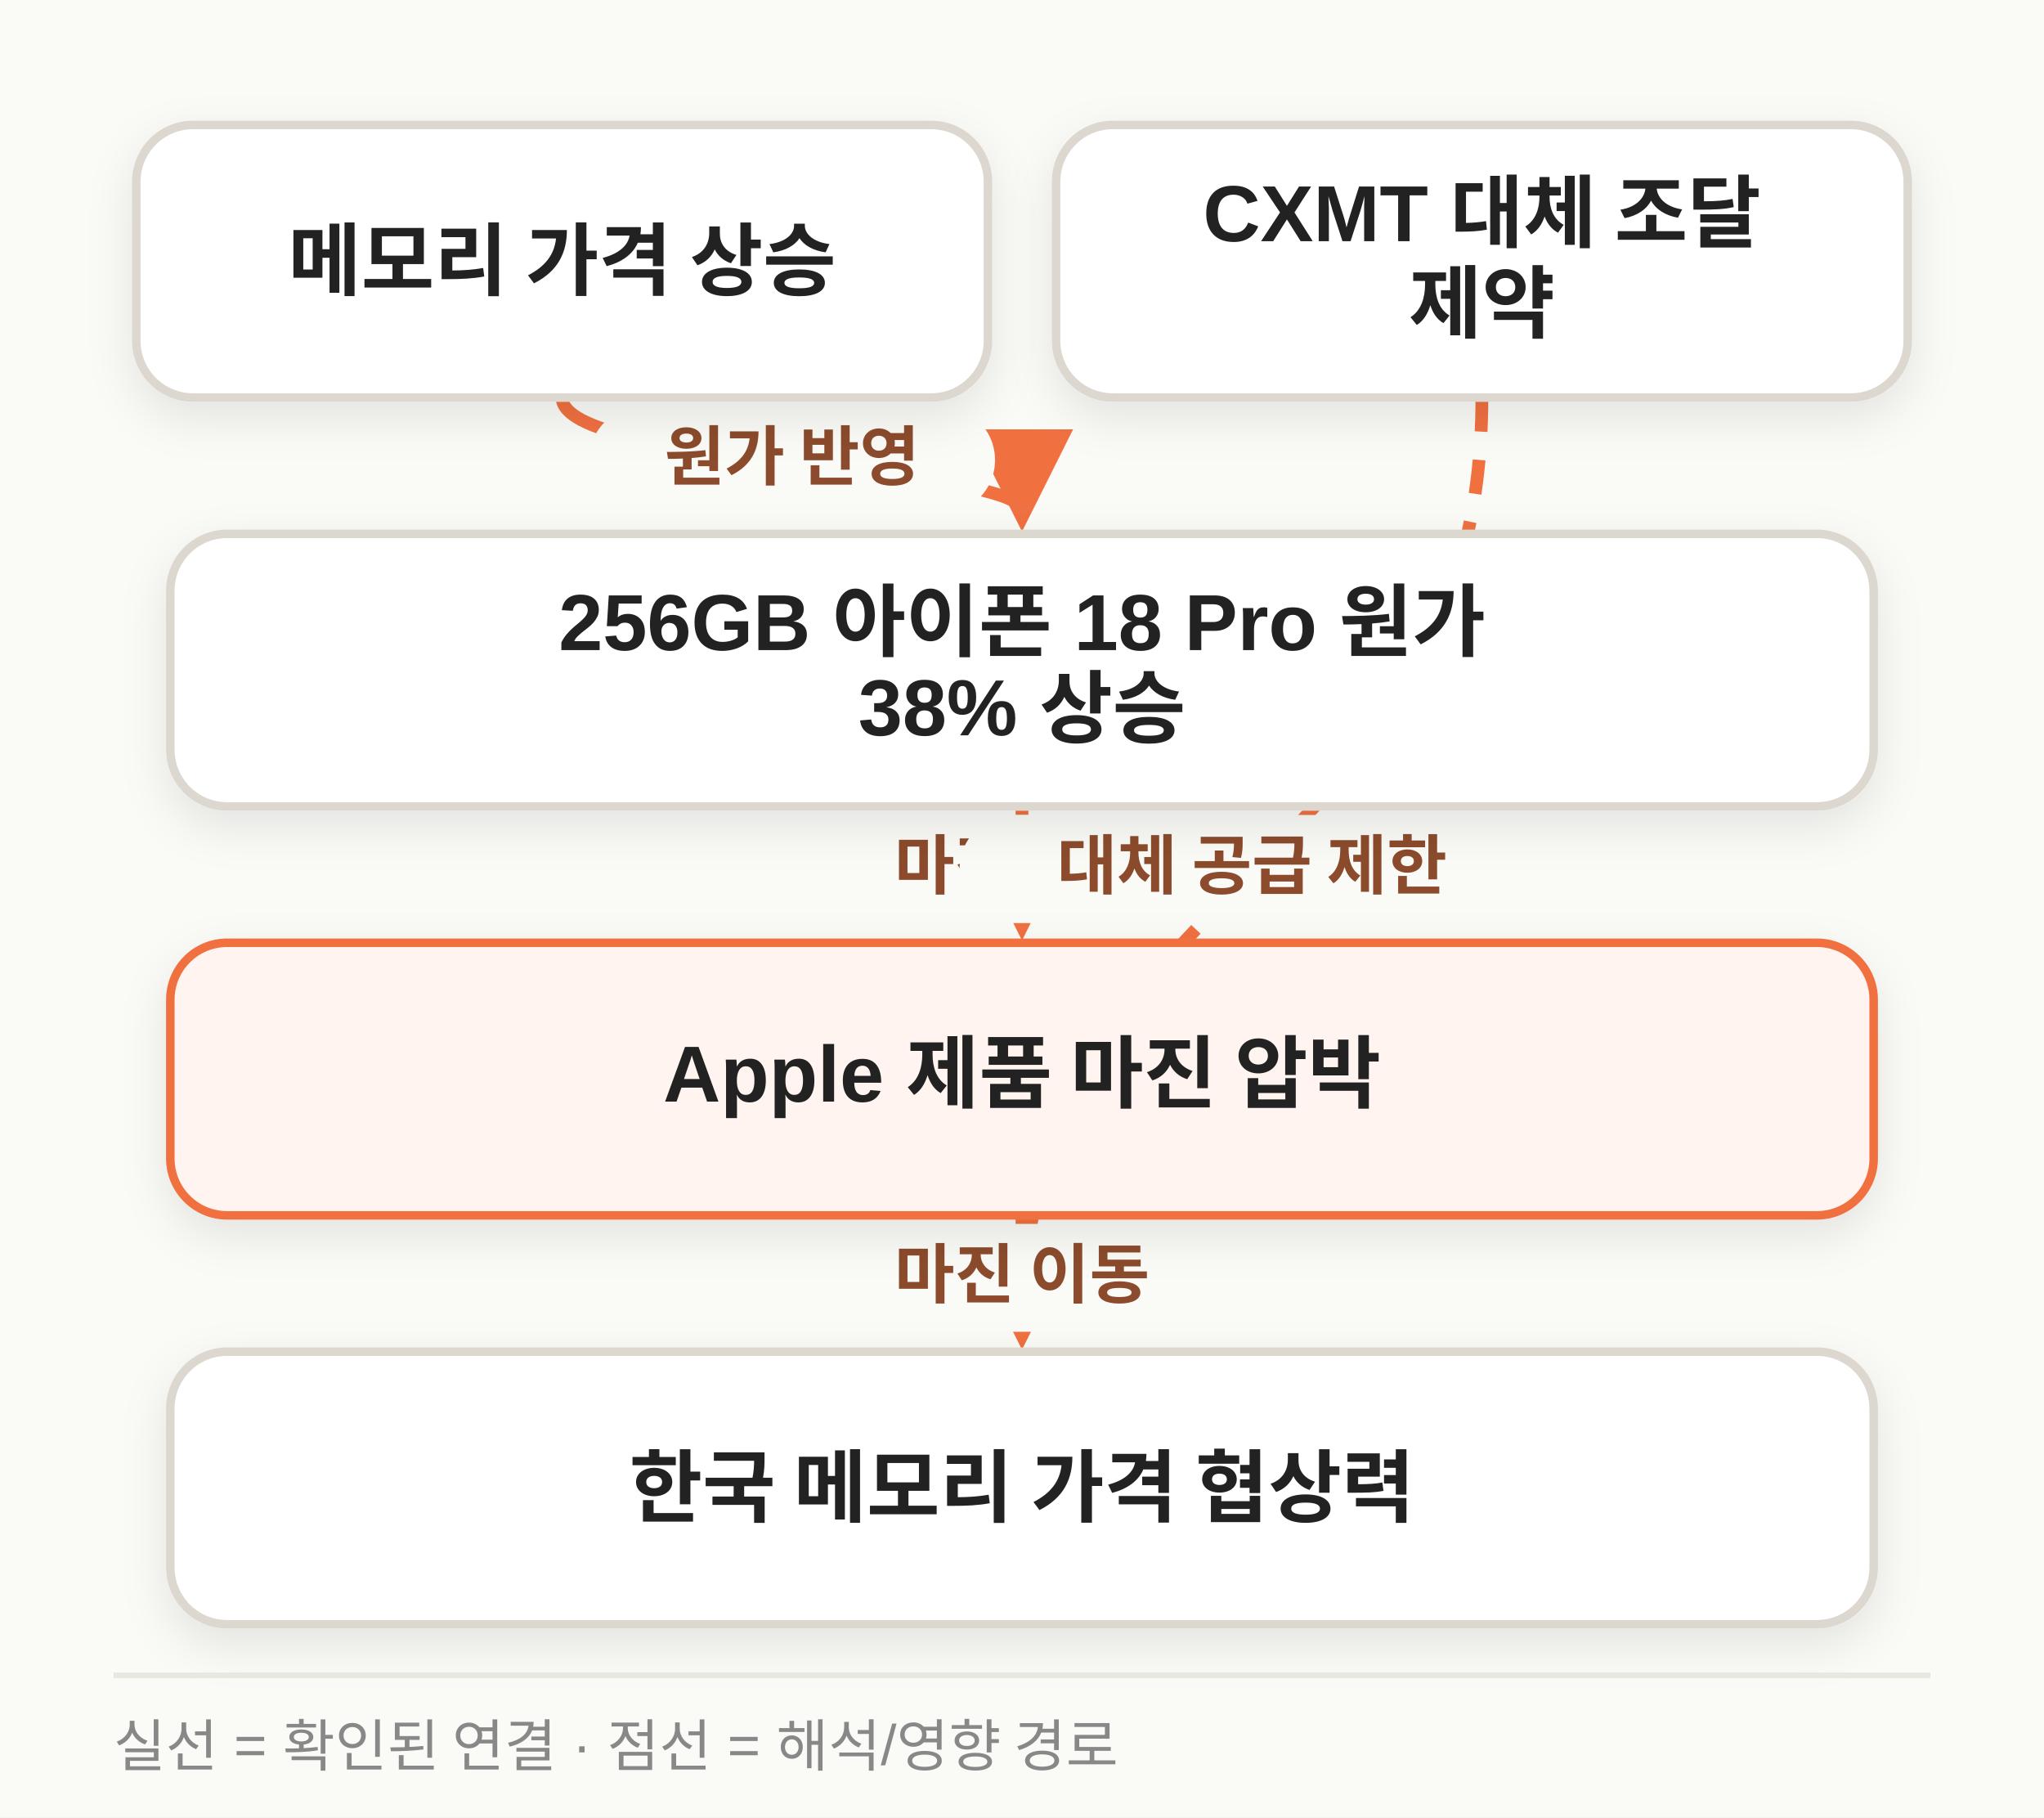
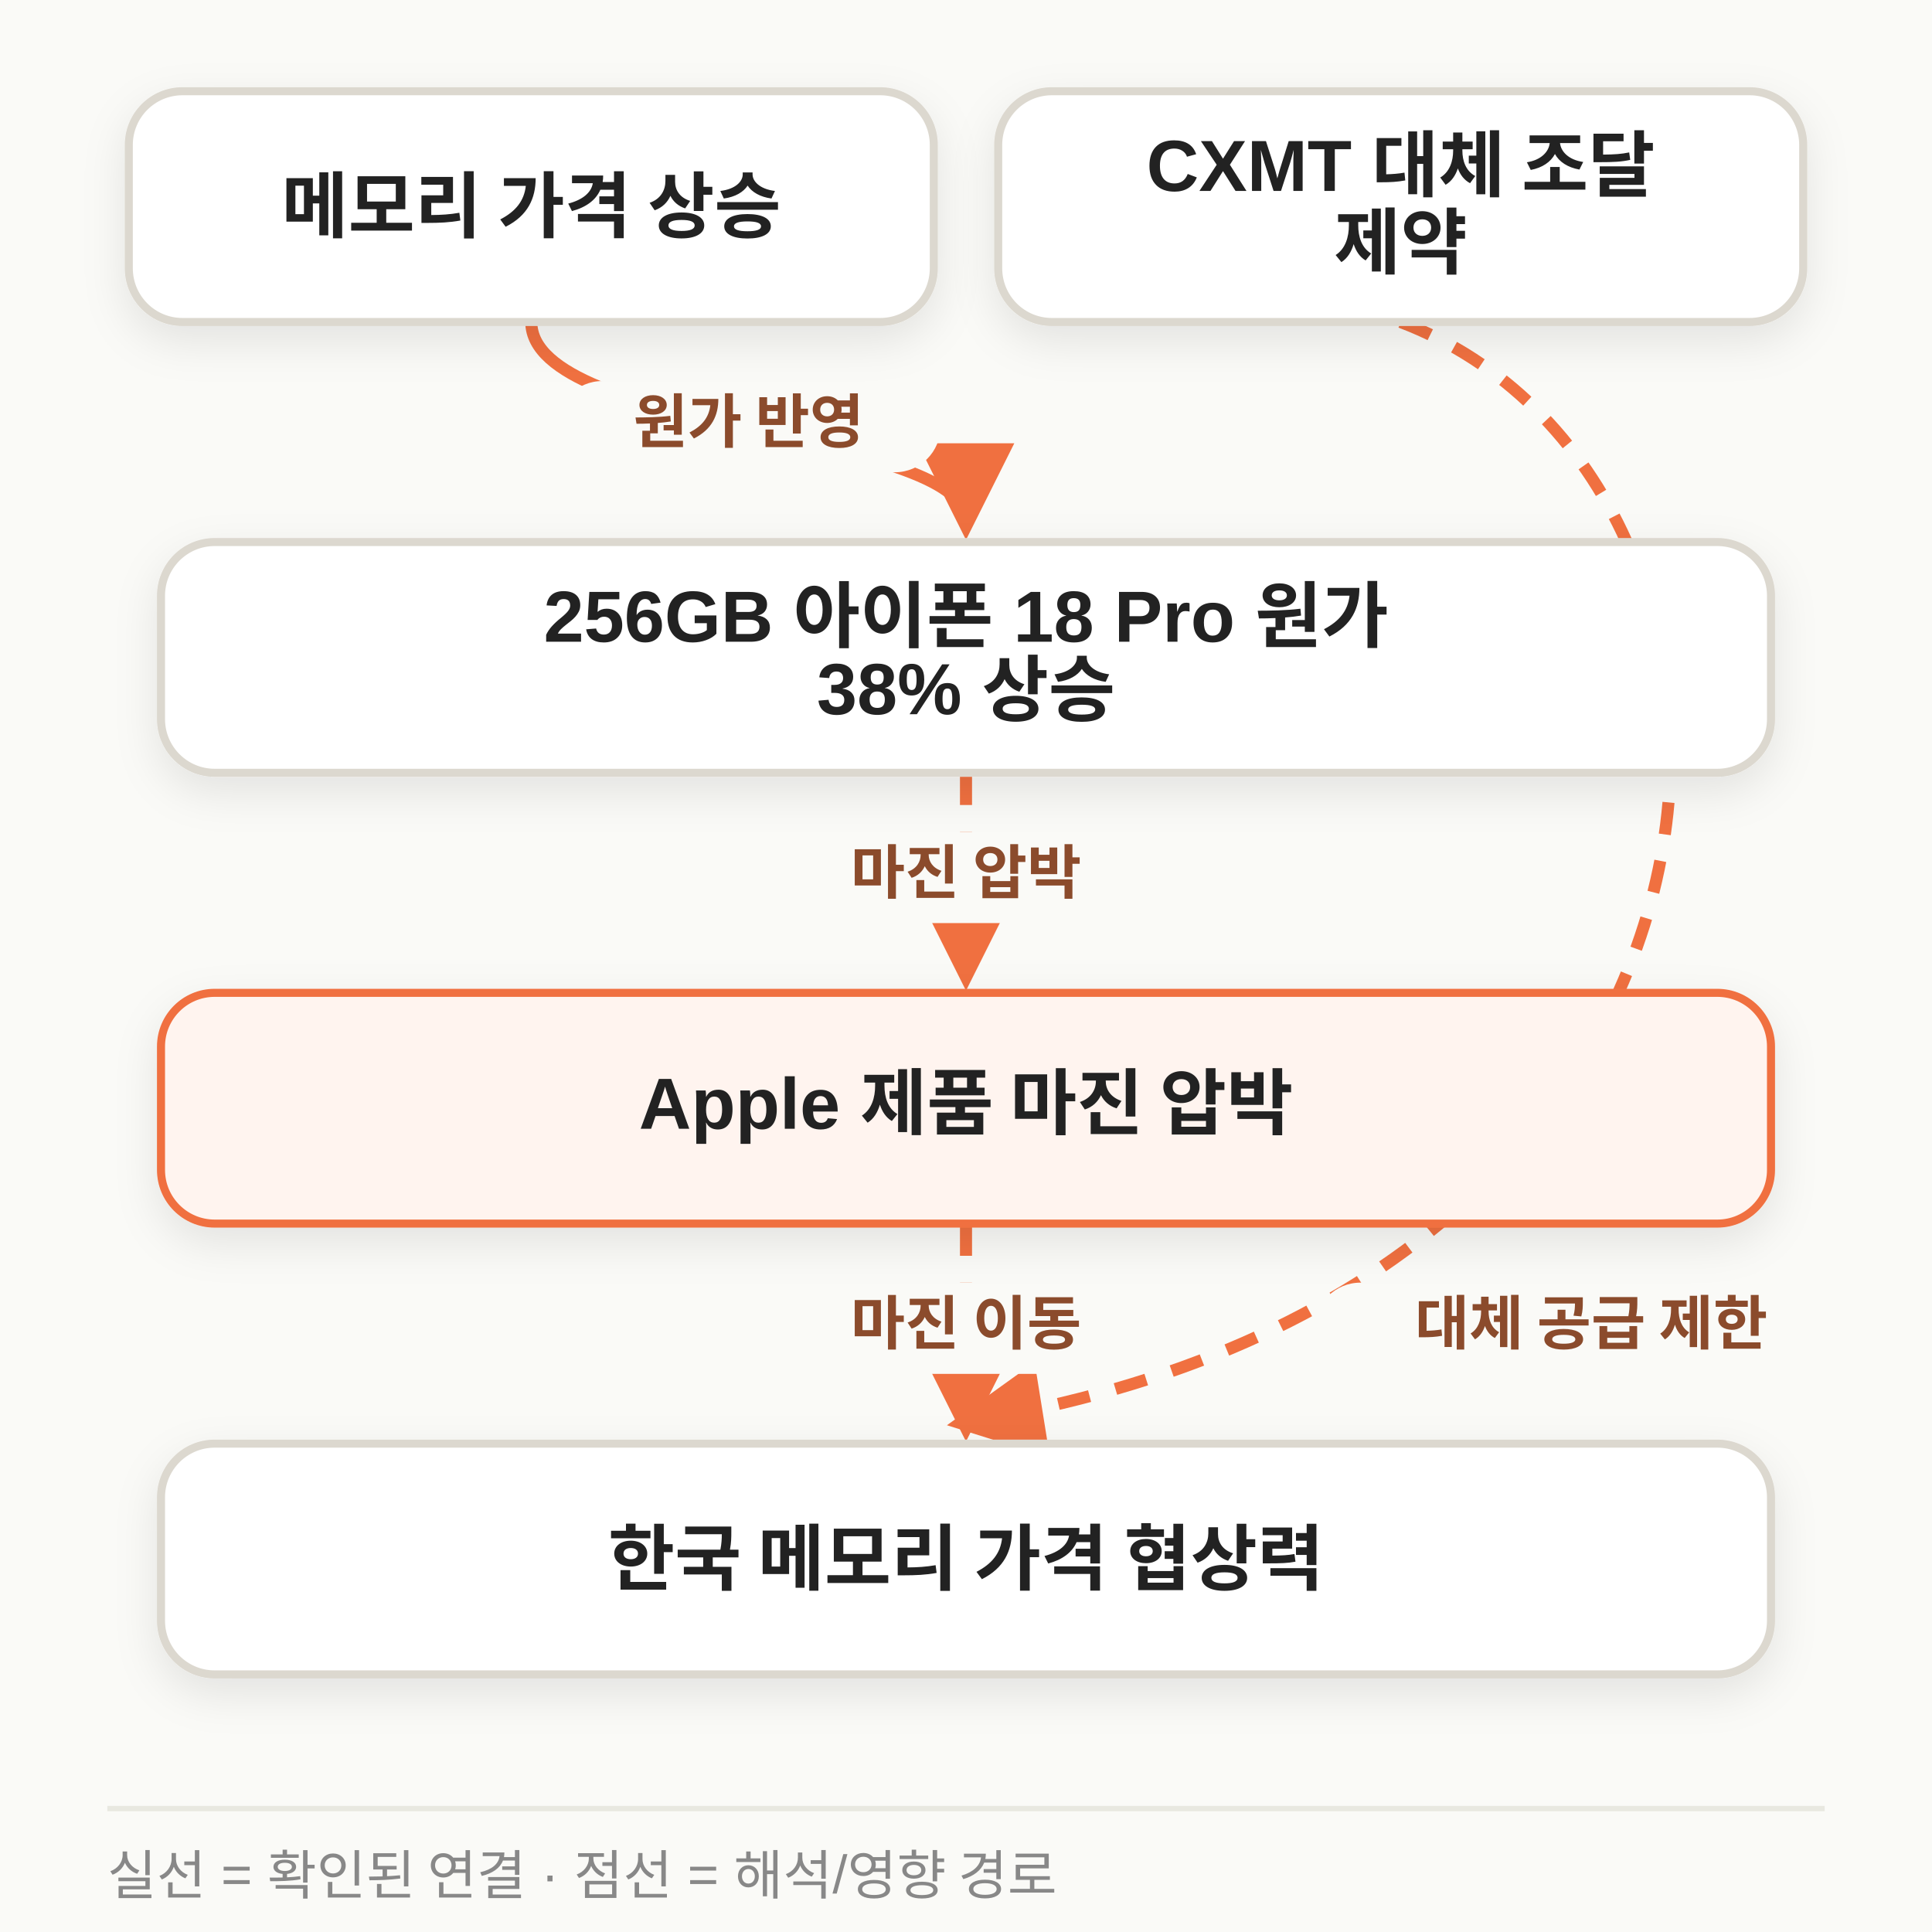
- <svg xmlns="http://www.w3.org/2000/svg" width="720" height="640" viewBox="0 0 720 640" class="morning-diagram morning-diagram-mobile" data-mobile-layout="same-topology" data-motion-orientation="TB" data-motion-steps="7">
+ <svg xmlns="http://www.w3.org/2000/svg" width="720" height="720" viewBox="0 0 720 720" class="morning-diagram morning-diagram-mobile" data-mobile-layout="same-topology" data-motion-orientation="TB" data-motion-steps="7">
  <defs>
    <filter id="shadow" x="-20%" y="-20%" width="140%" height="160%">
      <feDropShadow dx="0" dy="6" stdDeviation="8" flood-color="#111111" flood-opacity=".09" />
    </filter>
    <marker id="arrow" viewBox="0 0 10 10" refX="8" refY="5" markerWidth="8" markerHeight="8" orient="auto-start-reverse">
      <path d="M 0 0 L 10 5 L 0 10 z" fill="#F07040" />
    </marker>
  </defs>
-   <rect width="720" height="640" fill="#FAFAF7" />
+   <rect width="720" height="720" fill="#FAFAF7" />
  <g class="motion-step motion-edge" data-motion-step="1" data-from="A" data-to="B" style="--motion-delay:415ms">
-     <path d="M 198.0 140.0 C 198.0 164.0, 360.0 164.0, 360.0 180.0" fill="none" stroke="#F07040" stroke-width="4.5" marker-end="url(#arrow)" />
-     <rect x="207.5" y="143.0" width="143" height="38" rx="19" fill="#FAFAF7" />
-     <text x="279.0" y="169.0" text-anchor="middle" font-family="Apple SD Gothic Neo,Malgun Gothic,Arial,sans-serif" font-size="23" font-weight="800" fill="#8B4B2C">원가 반영</text>
+     <path d="M 198.0 120.0 C 198.0 161.0, 360.0 161.0, 360.0 194.0" fill="none" stroke="#F07040" stroke-width="4.5" marker-end="url(#arrow)" />
+     <rect x="207.5" y="142.0" width="143" height="34" rx="17" fill="#FAFAF7" />
+     <text x="279.0" y="165.0" text-anchor="middle" font-family="Apple SD Gothic Neo,Malgun Gothic,Arial,sans-serif" font-size="22" font-weight="800" fill="#8B4B2C">원가 반영</text>
  </g>
  <g class="motion-step motion-edge" data-motion-step="3" data-from="B" data-to="C" style="--motion-delay:1245ms">
-     <path d="M 360.0 284.0 C 360.0 308.0, 360.0 308.0, 360.0 324.0" fill="none" stroke="#F07040" stroke-width="4.5" stroke-dasharray="12 10" marker-end="url(#arrow)" />
-     <rect x="288.5" y="287.0" width="143" height="38" rx="19" fill="#FAFAF7" />
-     <text x="360.0" y="313.0" text-anchor="middle" font-family="Apple SD Gothic Neo,Malgun Gothic,Arial,sans-serif" font-size="23" font-weight="800" fill="#8B4B2C">마진 압박</text>
+     <path d="M 360.0 288.0 C 360.0 329.0, 360.0 329.0, 360.0 362.0" fill="none" stroke="#F07040" stroke-width="4.5" stroke-dasharray="12 10" marker-end="url(#arrow)" />
+     <rect x="288.5" y="310.0" width="143" height="34" rx="17" fill="#FAFAF7" />
+     <text x="360.0" y="333.0" text-anchor="middle" font-family="Apple SD Gothic Neo,Malgun Gothic,Arial,sans-serif" font-size="22" font-weight="800" fill="#8B4B2C">마진 압박</text>
  </g>
  <g class="motion-step motion-edge" data-motion-step="5" data-from="D" data-to="E" style="--motion-delay:2075ms">
-     <path d="M 522.0 140.0 C 522.0 308.0, 360.0 308.0, 360.0 468.0" fill="none" stroke="#F07040" stroke-width="4.5" stroke-dasharray="12 10" marker-end="url(#arrow)" />
-     <rect x="338.0" y="287.0" width="206" height="38" rx="19" fill="#FAFAF7" />
-     <text x="441.0" y="313.0" text-anchor="middle" font-family="Apple SD Gothic Neo,Malgun Gothic,Arial,sans-serif" font-size="23" font-weight="800" fill="#8B4B2C">대체 공급 제한</text>
+     <path d="M 522.0 120.0 C 676.0 178.8, 676.0 479.2, 360.0 530.0" fill="none" stroke="#F07040" stroke-width="4.5" stroke-dasharray="12 10" marker-end="url(#arrow)" />
+     <rect x="490.0" y="478.0" width="206" height="34" rx="17" fill="#FAFAF7" />
+     <text x="593.0" y="501.0" text-anchor="middle" font-family="Apple SD Gothic Neo,Malgun Gothic,Arial,sans-serif" font-size="22" font-weight="800" fill="#8B4B2C">대체 공급 제한</text>
  </g>
  <g class="motion-step motion-edge" data-motion-step="5" data-from="C" data-to="E" style="--motion-delay:2075ms">
-     <path d="M 360.0 428.0 C 360.0 452.0, 360.0 452.0, 360.0 468.0" fill="none" stroke="#F07040" stroke-width="4.5" stroke-dasharray="12 10" marker-end="url(#arrow)" />
-     <rect x="288.5" y="431.0" width="143" height="38" rx="19" fill="#FAFAF7" />
-     <text x="360.0" y="457.0" text-anchor="middle" font-family="Apple SD Gothic Neo,Malgun Gothic,Arial,sans-serif" font-size="23" font-weight="800" fill="#8B4B2C">마진 이동</text>
+     <path d="M 360.0 456.0 C 360.0 497.0, 360.0 497.0, 360.0 530.0" fill="none" stroke="#F07040" stroke-width="4.5" stroke-dasharray="12 10" marker-end="url(#arrow)" />
+     <rect x="288.5" y="478.0" width="143" height="34" rx="17" fill="#FAFAF7" />
+     <text x="360.0" y="501.0" text-anchor="middle" font-family="Apple SD Gothic Neo,Malgun Gothic,Arial,sans-serif" font-size="22" font-weight="800" fill="#8B4B2C">마진 이동</text>
  </g>
  <g class="motion-step motion-node" data-motion-step="0" style="--motion-delay:0ms;--motion-accent-delay:660ms">
-     <rect class="motion-node-shape" x="48.0" y="44.0" width="300.0" height="96" rx="20" fill="#FFFFFF" stroke="#DCD8CF" stroke-width="3" filter="url(#shadow)" />
-     <text x="198.0" y="92.0" text-anchor="middle" dominant-baseline="middle" font-family="Apple SD Gothic Neo,Malgun Gothic,Arial,sans-serif" font-size="28" font-weight="800" fill="#222222">메모리 가격 상승</text>
+     <rect class="motion-node-shape" x="48.0" y="34.0" width="300.0" height="86" rx="20" fill="#FFFFFF" stroke="#DCD8CF" stroke-width="3" filter="url(#shadow)" />
+     <text x="198.0" y="77.0" text-anchor="middle" dominant-baseline="middle" font-family="Apple SD Gothic Neo,Malgun Gothic,Arial,sans-serif" font-size="27" font-weight="800" fill="#222222">메모리 가격 상승</text>
  </g>
  <g class="motion-step motion-node" data-motion-step="0" style="--motion-delay:0ms;--motion-accent-delay:660ms">
-     <rect class="motion-node-shape" x="372.0" y="44.0" width="300.0" height="96" rx="20" fill="#FFFFFF" stroke="#DCD8CF" stroke-width="3" filter="url(#shadow)" />
-     <text x="522.0" y="77.0" text-anchor="middle" dominant-baseline="middle" font-family="Apple SD Gothic Neo,Malgun Gothic,Arial,sans-serif" font-size="28" font-weight="800" fill="#222222">CXMT 대체 조달</text>
-     <text x="522.0" y="107.0" text-anchor="middle" dominant-baseline="middle" font-family="Apple SD Gothic Neo,Malgun Gothic,Arial,sans-serif" font-size="28" font-weight="800" fill="#222222">제약</text>
+     <rect class="motion-node-shape" x="372.0" y="34.0" width="300.0" height="86" rx="20" fill="#FFFFFF" stroke="#DCD8CF" stroke-width="3" filter="url(#shadow)" />
+     <text x="522.0" y="63.5" text-anchor="middle" dominant-baseline="middle" font-family="Apple SD Gothic Neo,Malgun Gothic,Arial,sans-serif" font-size="27" font-weight="800" fill="#222222">CXMT 대체 조달</text>
+     <text x="522.0" y="90.5" text-anchor="middle" dominant-baseline="middle" font-family="Apple SD Gothic Neo,Malgun Gothic,Arial,sans-serif" font-size="27" font-weight="800" fill="#222222">제약</text>
  </g>
  <g class="motion-step motion-node" data-motion-step="2" style="--motion-delay:830ms;--motion-accent-delay:1490ms">
-     <rect class="motion-node-shape" x="60.0" y="188.0" width="600.0" height="96" rx="20" fill="#FFFFFF" stroke="#DCD8CF" stroke-width="3" filter="url(#shadow)" />
-     <text x="360.0" y="221.0" text-anchor="middle" dominant-baseline="middle" font-family="Apple SD Gothic Neo,Malgun Gothic,Arial,sans-serif" font-size="28" font-weight="800" fill="#222222">256GB 아이폰 18 Pro 원가</text>
-     <text x="360.0" y="251.0" text-anchor="middle" dominant-baseline="middle" font-family="Apple SD Gothic Neo,Malgun Gothic,Arial,sans-serif" font-size="28" font-weight="800" fill="#222222">38% 상승</text>
+     <rect class="motion-node-shape" x="60.0" y="202.0" width="600.0" height="86" rx="20" fill="#FFFFFF" stroke="#DCD8CF" stroke-width="3" filter="url(#shadow)" />
+     <text x="360.0" y="231.5" text-anchor="middle" dominant-baseline="middle" font-family="Apple SD Gothic Neo,Malgun Gothic,Arial,sans-serif" font-size="27" font-weight="800" fill="#222222">256GB 아이폰 18 Pro 원가</text>
+     <text x="360.0" y="258.5" text-anchor="middle" dominant-baseline="middle" font-family="Apple SD Gothic Neo,Malgun Gothic,Arial,sans-serif" font-size="27" font-weight="800" fill="#222222">38% 상승</text>
  </g>
  <g class="motion-step motion-node motion-risk" data-motion-step="4" style="--motion-delay:1660ms;--motion-accent-delay:2320ms">
-     <rect class="motion-node-shape" x="60.0" y="332.0" width="600.0" height="96" rx="20" fill="#FFF4EF" stroke="#F07040" stroke-width="3" filter="url(#shadow)" />
-     <text x="360.0" y="380.0" text-anchor="middle" dominant-baseline="middle" font-family="Apple SD Gothic Neo,Malgun Gothic,Arial,sans-serif" font-size="28" font-weight="800" fill="#222222">Apple 제품 마진 압박</text>
+     <rect class="motion-node-shape" x="60.0" y="370.0" width="600.0" height="86" rx="20" fill="#FFF4EF" stroke="#F07040" stroke-width="3" filter="url(#shadow)" />
+     <text x="360.0" y="413.0" text-anchor="middle" dominant-baseline="middle" font-family="Apple SD Gothic Neo,Malgun Gothic,Arial,sans-serif" font-size="27" font-weight="800" fill="#222222">Apple 제품 마진 압박</text>
  </g>
  <g class="motion-step motion-node" data-motion-step="6" style="--motion-delay:2490ms;--motion-accent-delay:3150ms">
-     <rect class="motion-node-shape" x="60.0" y="476.0" width="600.0" height="96" rx="20" fill="#FFFFFF" stroke="#DCD8CF" stroke-width="3" filter="url(#shadow)" />
-     <text x="360.0" y="524.0" text-anchor="middle" dominant-baseline="middle" font-family="Apple SD Gothic Neo,Malgun Gothic,Arial,sans-serif" font-size="28" font-weight="800" fill="#222222">한국 메모리 가격 협상력</text>
+     <rect class="motion-node-shape" x="60.0" y="538.0" width="600.0" height="86" rx="20" fill="#FFFFFF" stroke="#DCD8CF" stroke-width="3" filter="url(#shadow)" />
+     <text x="360.0" y="581.0" text-anchor="middle" dominant-baseline="middle" font-family="Apple SD Gothic Neo,Malgun Gothic,Arial,sans-serif" font-size="27" font-weight="800" fill="#222222">한국 메모리 가격 협상력</text>
  </g>
-   <line x1="40" y1="590" x2="680" y2="590" stroke="#E8E8E0" stroke-width="2" />
-   <text x="40" y="622" font-family="Apple SD Gothic Neo,Malgun Gothic,Arial,sans-serif" font-size="20" fill="#888888">실선 = 확인된 연결 · 점선 = 해석/영향 경로</text>
+   <line x1="40" y1="674" x2="680" y2="674" stroke="#E8E8E0" stroke-width="2" />
+   <text x="40" y="706" font-family="Apple SD Gothic Neo,Malgun Gothic,Arial,sans-serif" font-size="20" fill="#888888">실선 = 확인된 연결 · 점선 = 해석/영향 경로</text>
</svg>
